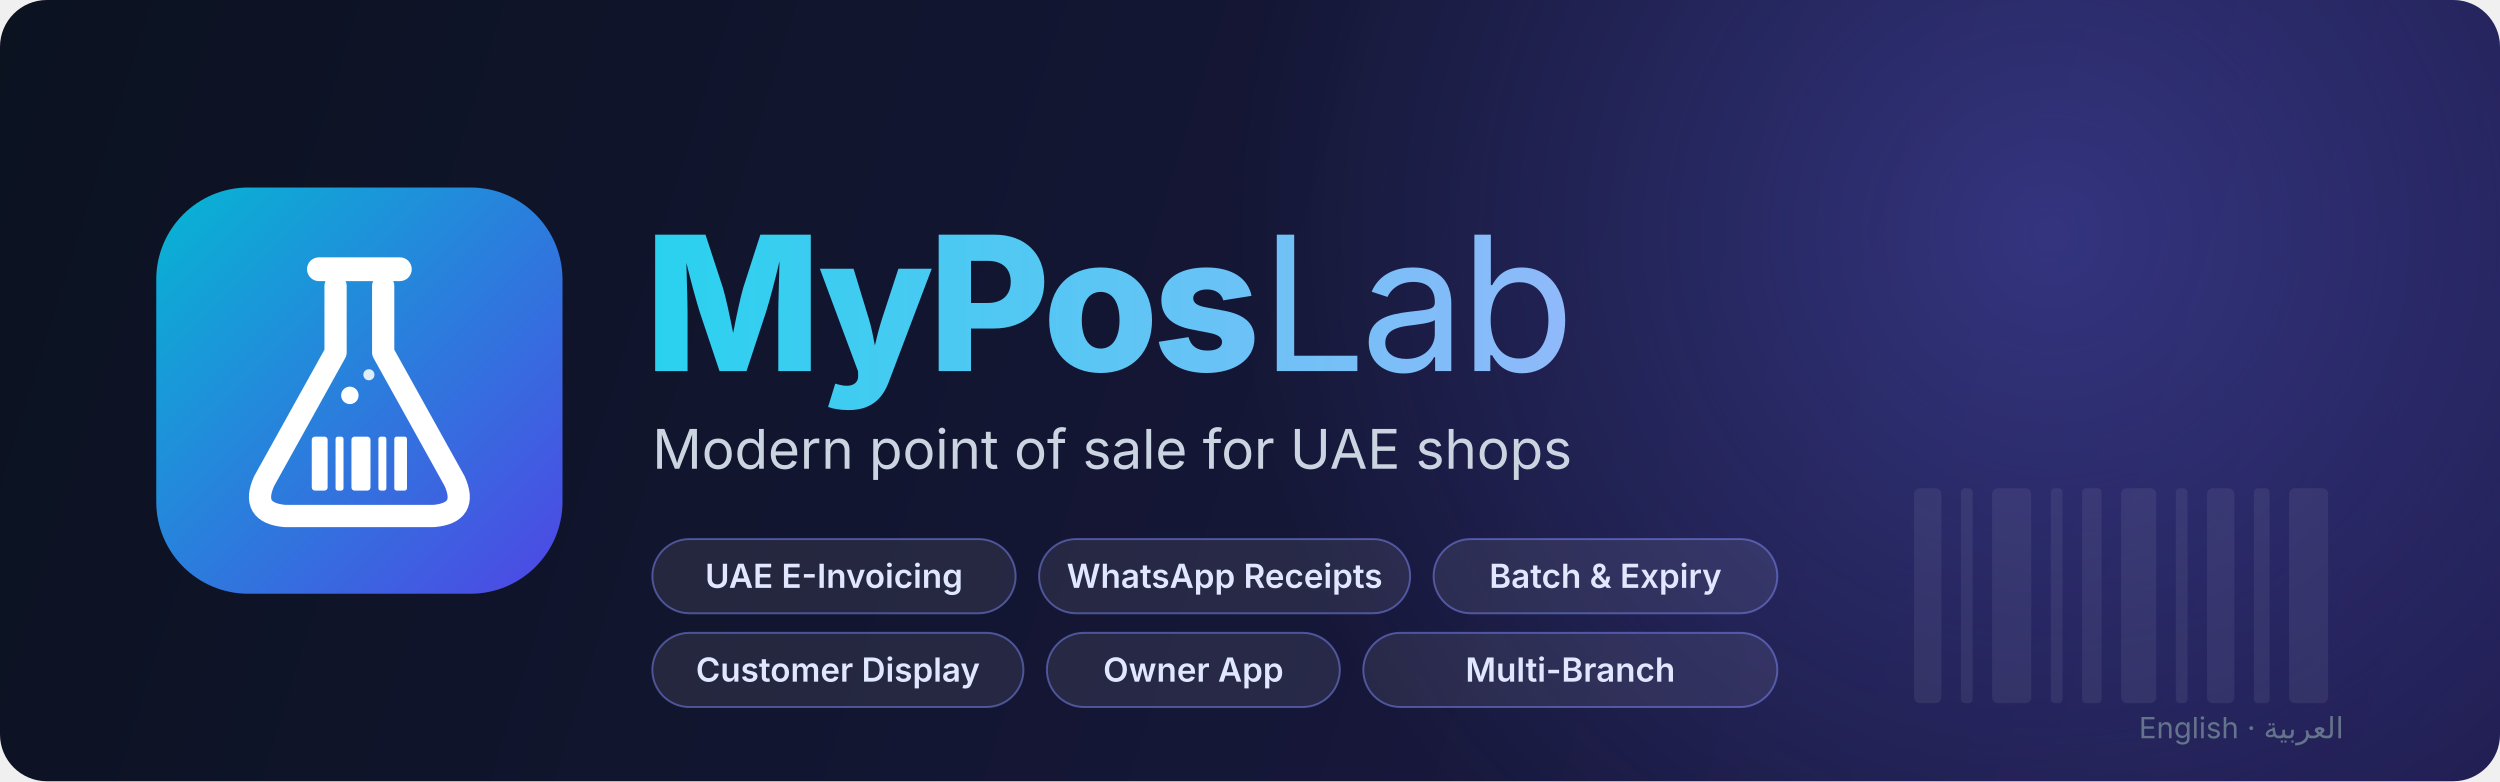
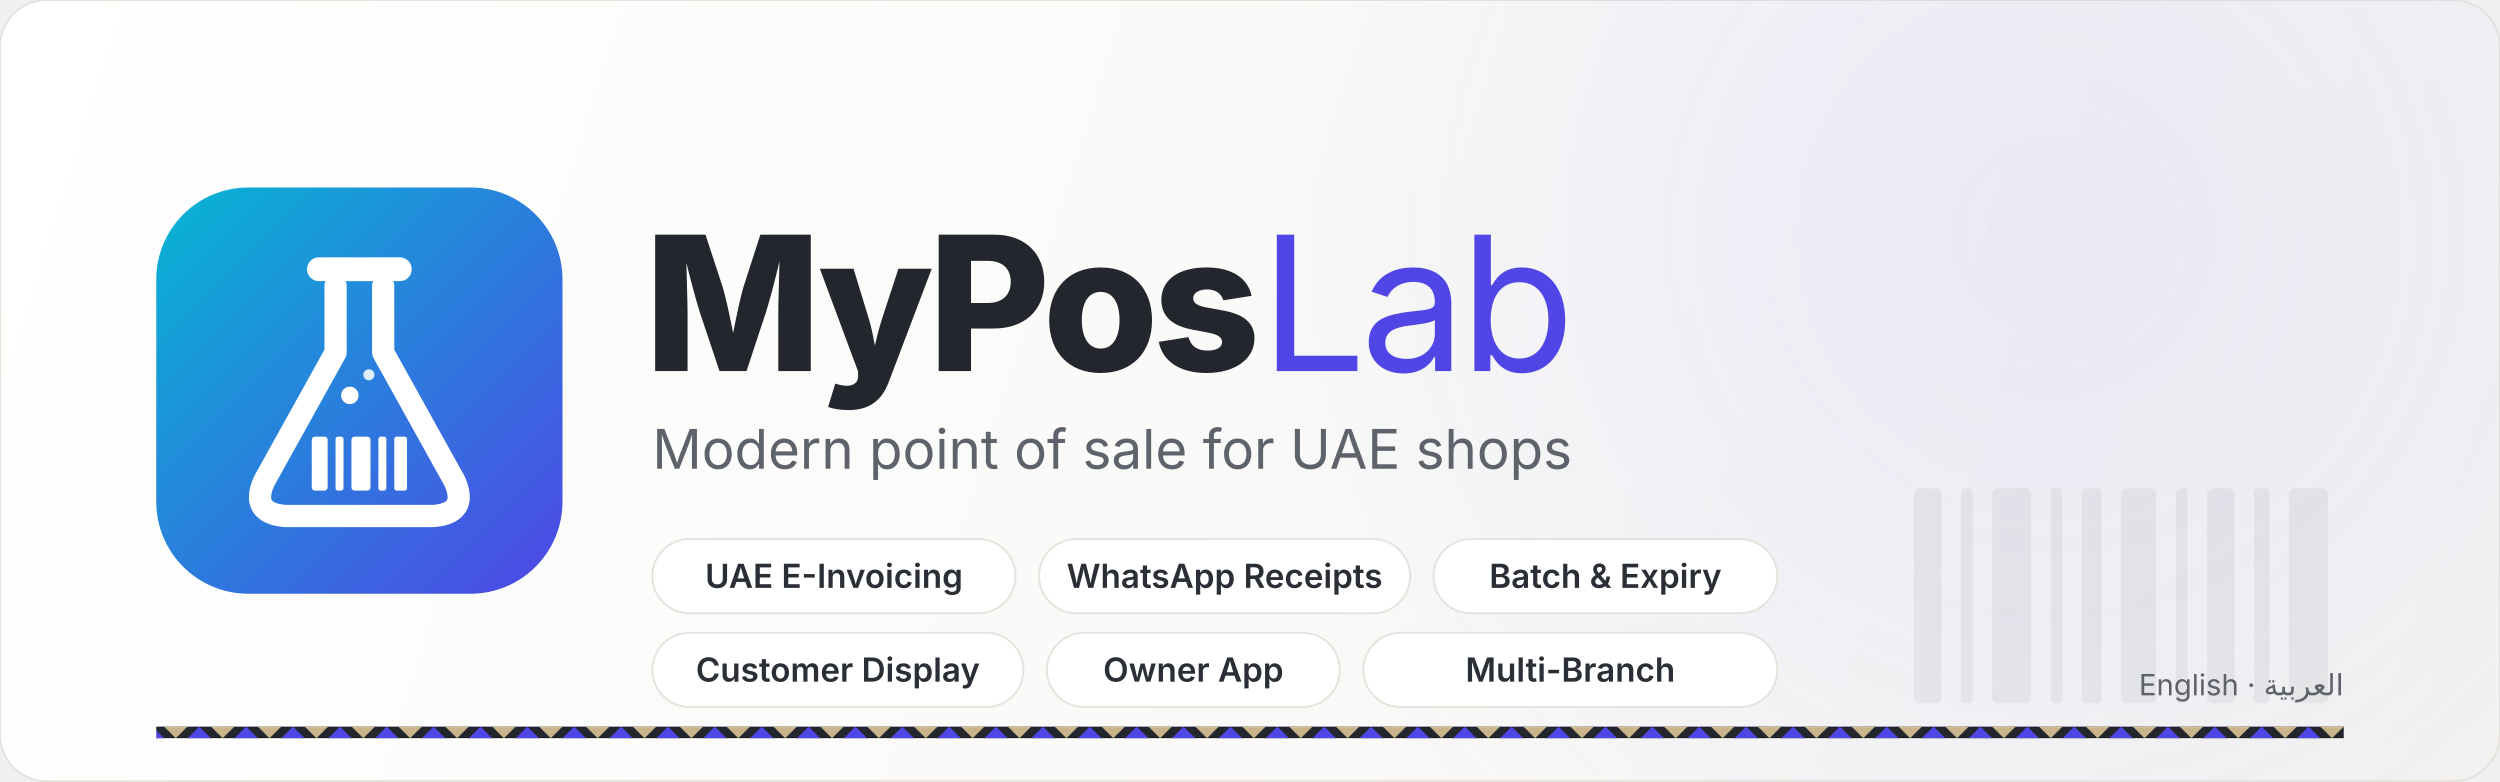
<svg xmlns="http://www.w3.org/2000/svg" viewBox="0 0 1280 400" role="img" aria-label="MyPosLab — modern point of sale for UAE shops">
  <defs>
    <linearGradient id="bg" x1="0" y1="0" x2="1280" y2="400" gradientUnits="userSpaceOnUse">
-       <stop offset="0" stop-color="#0B1220" />
-       <stop offset="1" stop-color="#1E1B4B" />
+       <stop offset="0" stop-color="#FFFFFF" />
+       <stop offset="1" stop-color="#F5F4F1" />
    </linearGradient>
    <linearGradient id="mark" x1="0" y1="0" x2="512" y2="512" gradientUnits="userSpaceOnUse">
      <stop offset="0" stop-color="#06B6D4" />
      <stop offset="1" stop-color="#4F46E5" />
    </linearGradient>
    <linearGradient id="txt" x1="300" y1="0" x2="900" y2="0" gradientUnits="userSpaceOnUse">
-       <stop offset="0" stop-color="#22D3EE" />
-       <stop offset="1" stop-color="#A5B4FC" />
+       <stop offset="0" stop-color="#23262D" />
+       <stop offset="1" stop-color="#23262D" />
    </linearGradient>
    <radialGradient id="glow" cx="1050" cy="120" r="420" gradientUnits="userSpaceOnUse">
-       <stop offset="0" stop-color="#6366F1" stop-opacity=".35" />
+       <stop offset="0" stop-color="#6366F1" stop-opacity=".10" />
      <stop offset="1" stop-color="#6366F1" stop-opacity="0" />
    </radialGradient>
+     <pattern id="sadu" width="24" height="6" patternUnits="userSpaceOnUse">
+       <rect width="24" height="6" fill="#23262d" />
+       <path d="M0 6 6 0 12 6Z" fill="#4f46e5" />
+       <path d="M12 0 18 6 24 0Z" fill="#c9b48b" />
+     </pattern>
  </defs>
-   <rect width="1280" height="400" rx="24" fill="url(#bg)" />
+   <rect width="1280" height="400" rx="24" fill="url(#bg)" stroke="#E6E3DD" />
  <rect width="1280" height="400" rx="24" fill="url(#glow)" />
-   <g opacity=".07" fill="#fff">
+   <rect x="80" y="372" width="1120" height="6" fill="url(#sadu)" />
+   <g opacity=".06" fill="#23262D">
    <rect x="980" y="250" width="14" height="110" rx="3" />
    <rect x="1004" y="250" width="6" height="110" rx="2" />
    <rect x="1020" y="250" width="20" height="110" rx="3" />
    <rect x="1050" y="250" width="6" height="110" rx="2" />
    <rect x="1066" y="250" width="10" height="110" rx="2" />
    <rect x="1086" y="250" width="18" height="110" rx="3" />
    <rect x="1114" y="250" width="6" height="110" rx="2" />
    <rect x="1130" y="250" width="14" height="110" rx="3" />
    <rect x="1154" y="250" width="8" height="110" rx="2" />
    <rect x="1172" y="250" width="20" height="110" rx="3" />
  </g>
  <svg x="80" y="96" width="208" height="208" viewBox="0 0 512 512">
    <rect width="512" height="512" rx="116" fill="url(#mark)" />
    <rect x="190" y="88" width="132" height="30" rx="15" fill="#fff" />
    <path d="M226 124 V208 L136 370 Q118 410 162 414 H350 Q394 410 376 370 L286 208 V124" fill="none" stroke="#fff" stroke-width="28" stroke-linejoin="round" stroke-linecap="round" />
    <g fill="#fff">
      <rect x="196" y="314" width="20" height="68" rx="4" />
      <rect x="226" y="314" width="10" height="68" rx="3" />
      <rect x="246" y="314" width="24" height="68" rx="4" />
      <rect x="280" y="314" width="10" height="68" rx="3" />
      <rect x="300" y="314" width="16" height="68" rx="3" />
    </g>
    <circle cx="244" cy="262" r="11" fill="#fff" />
    <circle cx="268" cy="236" r="7" fill="#fff" opacity=".85" />
  </svg>
-   <text x="330" y="190" font-family="Inter, 'Segoe UI', Roboto, Helvetica, Arial, sans-serif" font-size="96" font-weight="800" letter-spacing="-3" fill="url(#txt)">MyPos<tspan font-weight="400">Lab</tspan>
+   <text x="330" y="190" font-family="Inter, 'Segoe UI', Roboto, Helvetica, Arial, sans-serif" font-size="96" font-weight="800" letter-spacing="-3" fill="url(#txt)">MyPos<tspan font-weight="400" fill="#4F46E5">Lab</tspan>
  </text>
-   <text x="334" y="240" font-family="Inter, 'Segoe UI', Roboto, Helvetica, Arial, sans-serif" font-size="28" fill="#CBD5E1">Modern point of sale for UAE shops</text>
-   <g font-family="Inter, 'Segoe UI', Roboto, Helvetica, Arial, sans-serif" font-size="17" font-weight="600" fill="#E0E7FF">
-     <rect x="334" y="276" width="186" height="38" rx="19" fill="#ffffff" fill-opacity=".08" stroke="#818CF8" stroke-opacity=".5" />
+   <text x="334" y="240" font-family="Inter, 'Segoe UI', Roboto, Helvetica, Arial, sans-serif" font-size="28" fill="#5D626B">Modern point of sale for UAE shops</text>
+   <g font-family="Inter, 'Segoe UI', Roboto, Helvetica, Arial, sans-serif" font-size="17" font-weight="600" fill="#2A2E35">
+     <rect x="334" y="276" width="186" height="38" rx="19" fill="#FFFFFF" stroke="#E6E3DD" />
    <text x="427" y="301" text-anchor="middle">UAE E-Invoicing</text>
-     <rect x="532" y="276" width="190" height="38" rx="19" fill="#ffffff" fill-opacity=".08" stroke="#818CF8" stroke-opacity=".5" />
+     <rect x="532" y="276" width="190" height="38" rx="19" fill="#FFFFFF" stroke="#E6E3DD" />
    <text x="627" y="301" text-anchor="middle">WhatsApp Receipts</text>
-     <rect x="734" y="276" width="176" height="38" rx="19" fill="#ffffff" fill-opacity=".08" stroke="#818CF8" stroke-opacity=".5" />
+     <rect x="734" y="276" width="176" height="38" rx="19" fill="#FFFFFF" stroke="#E6E3DD" />
    <text x="822" y="301" text-anchor="middle">Batch &amp; Expiry</text>
-     <rect x="334" y="324" width="190" height="38" rx="19" fill="#ffffff" fill-opacity=".08" stroke="#818CF8" stroke-opacity=".5" />
+     <rect x="334" y="324" width="190" height="38" rx="19" fill="#FFFFFF" stroke="#E6E3DD" />
    <text x="429" y="349" text-anchor="middle">Customer Display</text>
-     <rect x="536" y="324" width="150" height="38" rx="19" fill="#ffffff" fill-opacity=".08" stroke="#818CF8" stroke-opacity=".5" />
+     <rect x="536" y="324" width="150" height="38" rx="19" fill="#FFFFFF" stroke="#E6E3DD" />
    <text x="611" y="349" text-anchor="middle">Owner App</text>
-     <rect x="698" y="324" width="212" height="38" rx="19" fill="#ffffff" fill-opacity=".08" stroke="#818CF8" stroke-opacity=".5" />
+     <rect x="698" y="324" width="212" height="38" rx="19" fill="#FFFFFF" stroke="#E6E3DD" />
    <text x="804" y="349" text-anchor="middle">Multi-Branch</text>
  </g>
-   <text x="1200" y="378" text-anchor="end" font-family="Inter, 'Segoe UI', Roboto, Helvetica, Arial, sans-serif" font-size="15" fill="#64748B">English · العربية</text>
+   <text x="1200" y="356" text-anchor="end" font-family="Inter, 'Segoe UI', Roboto, Helvetica, Arial, sans-serif" font-size="15" fill="#5D626B">English · العربية</text>
</svg>
